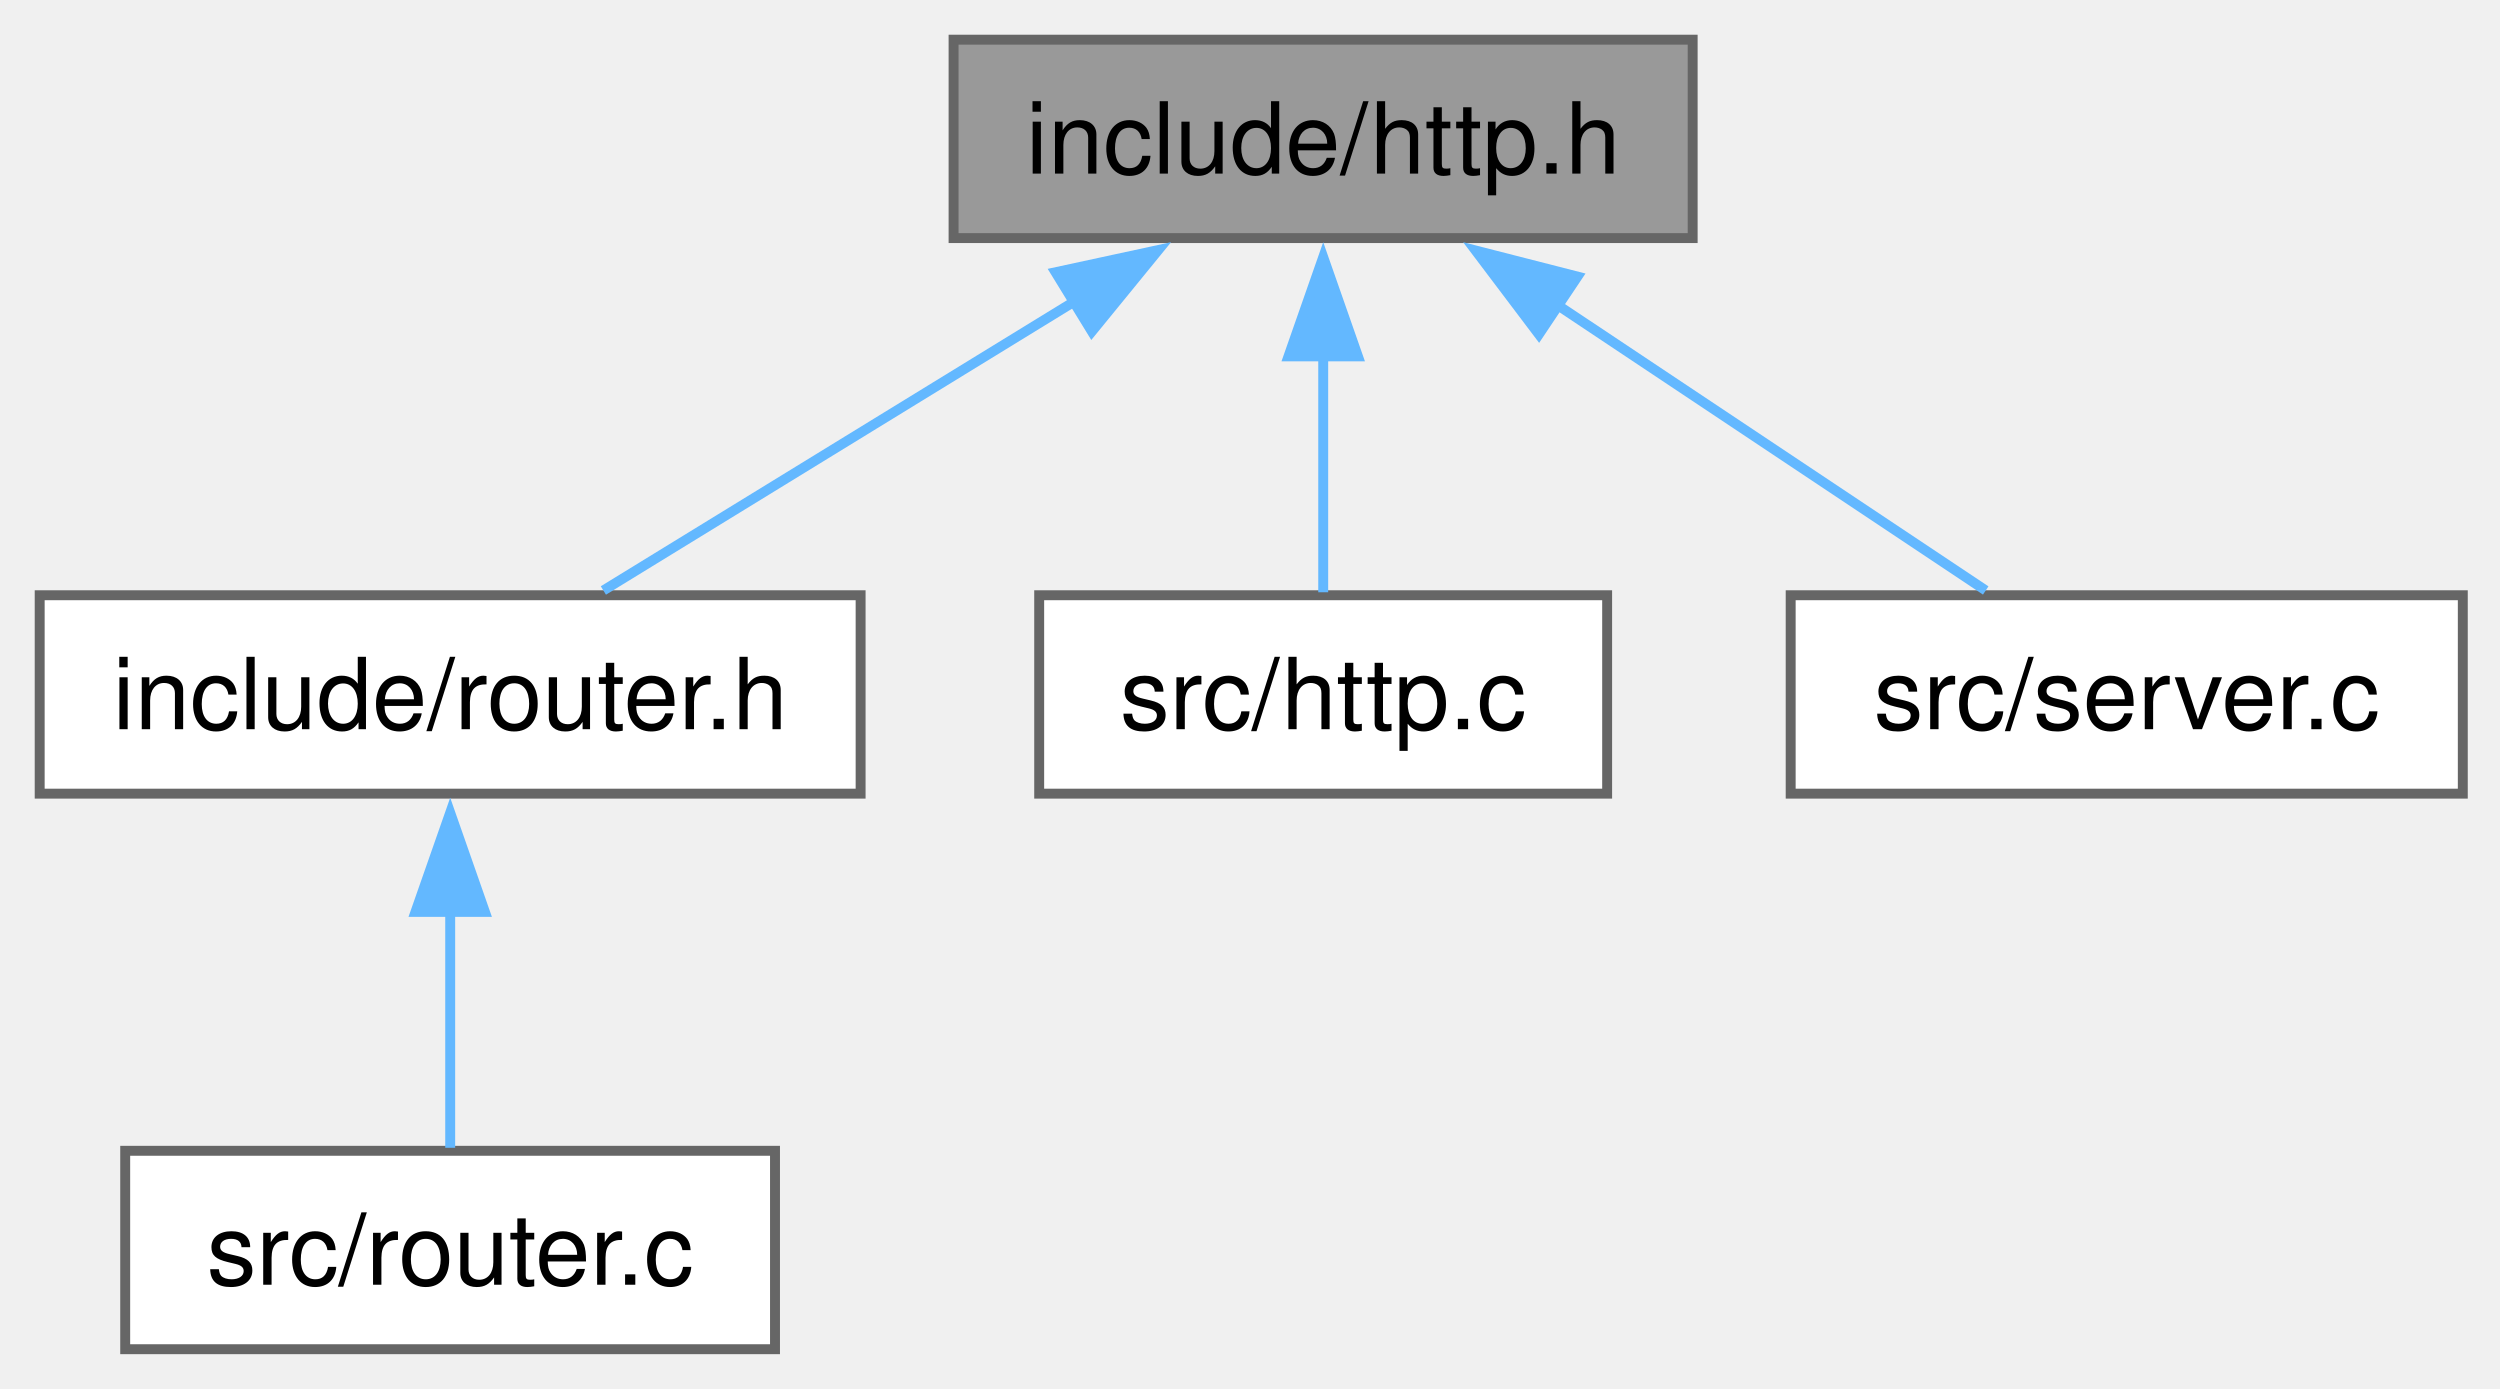
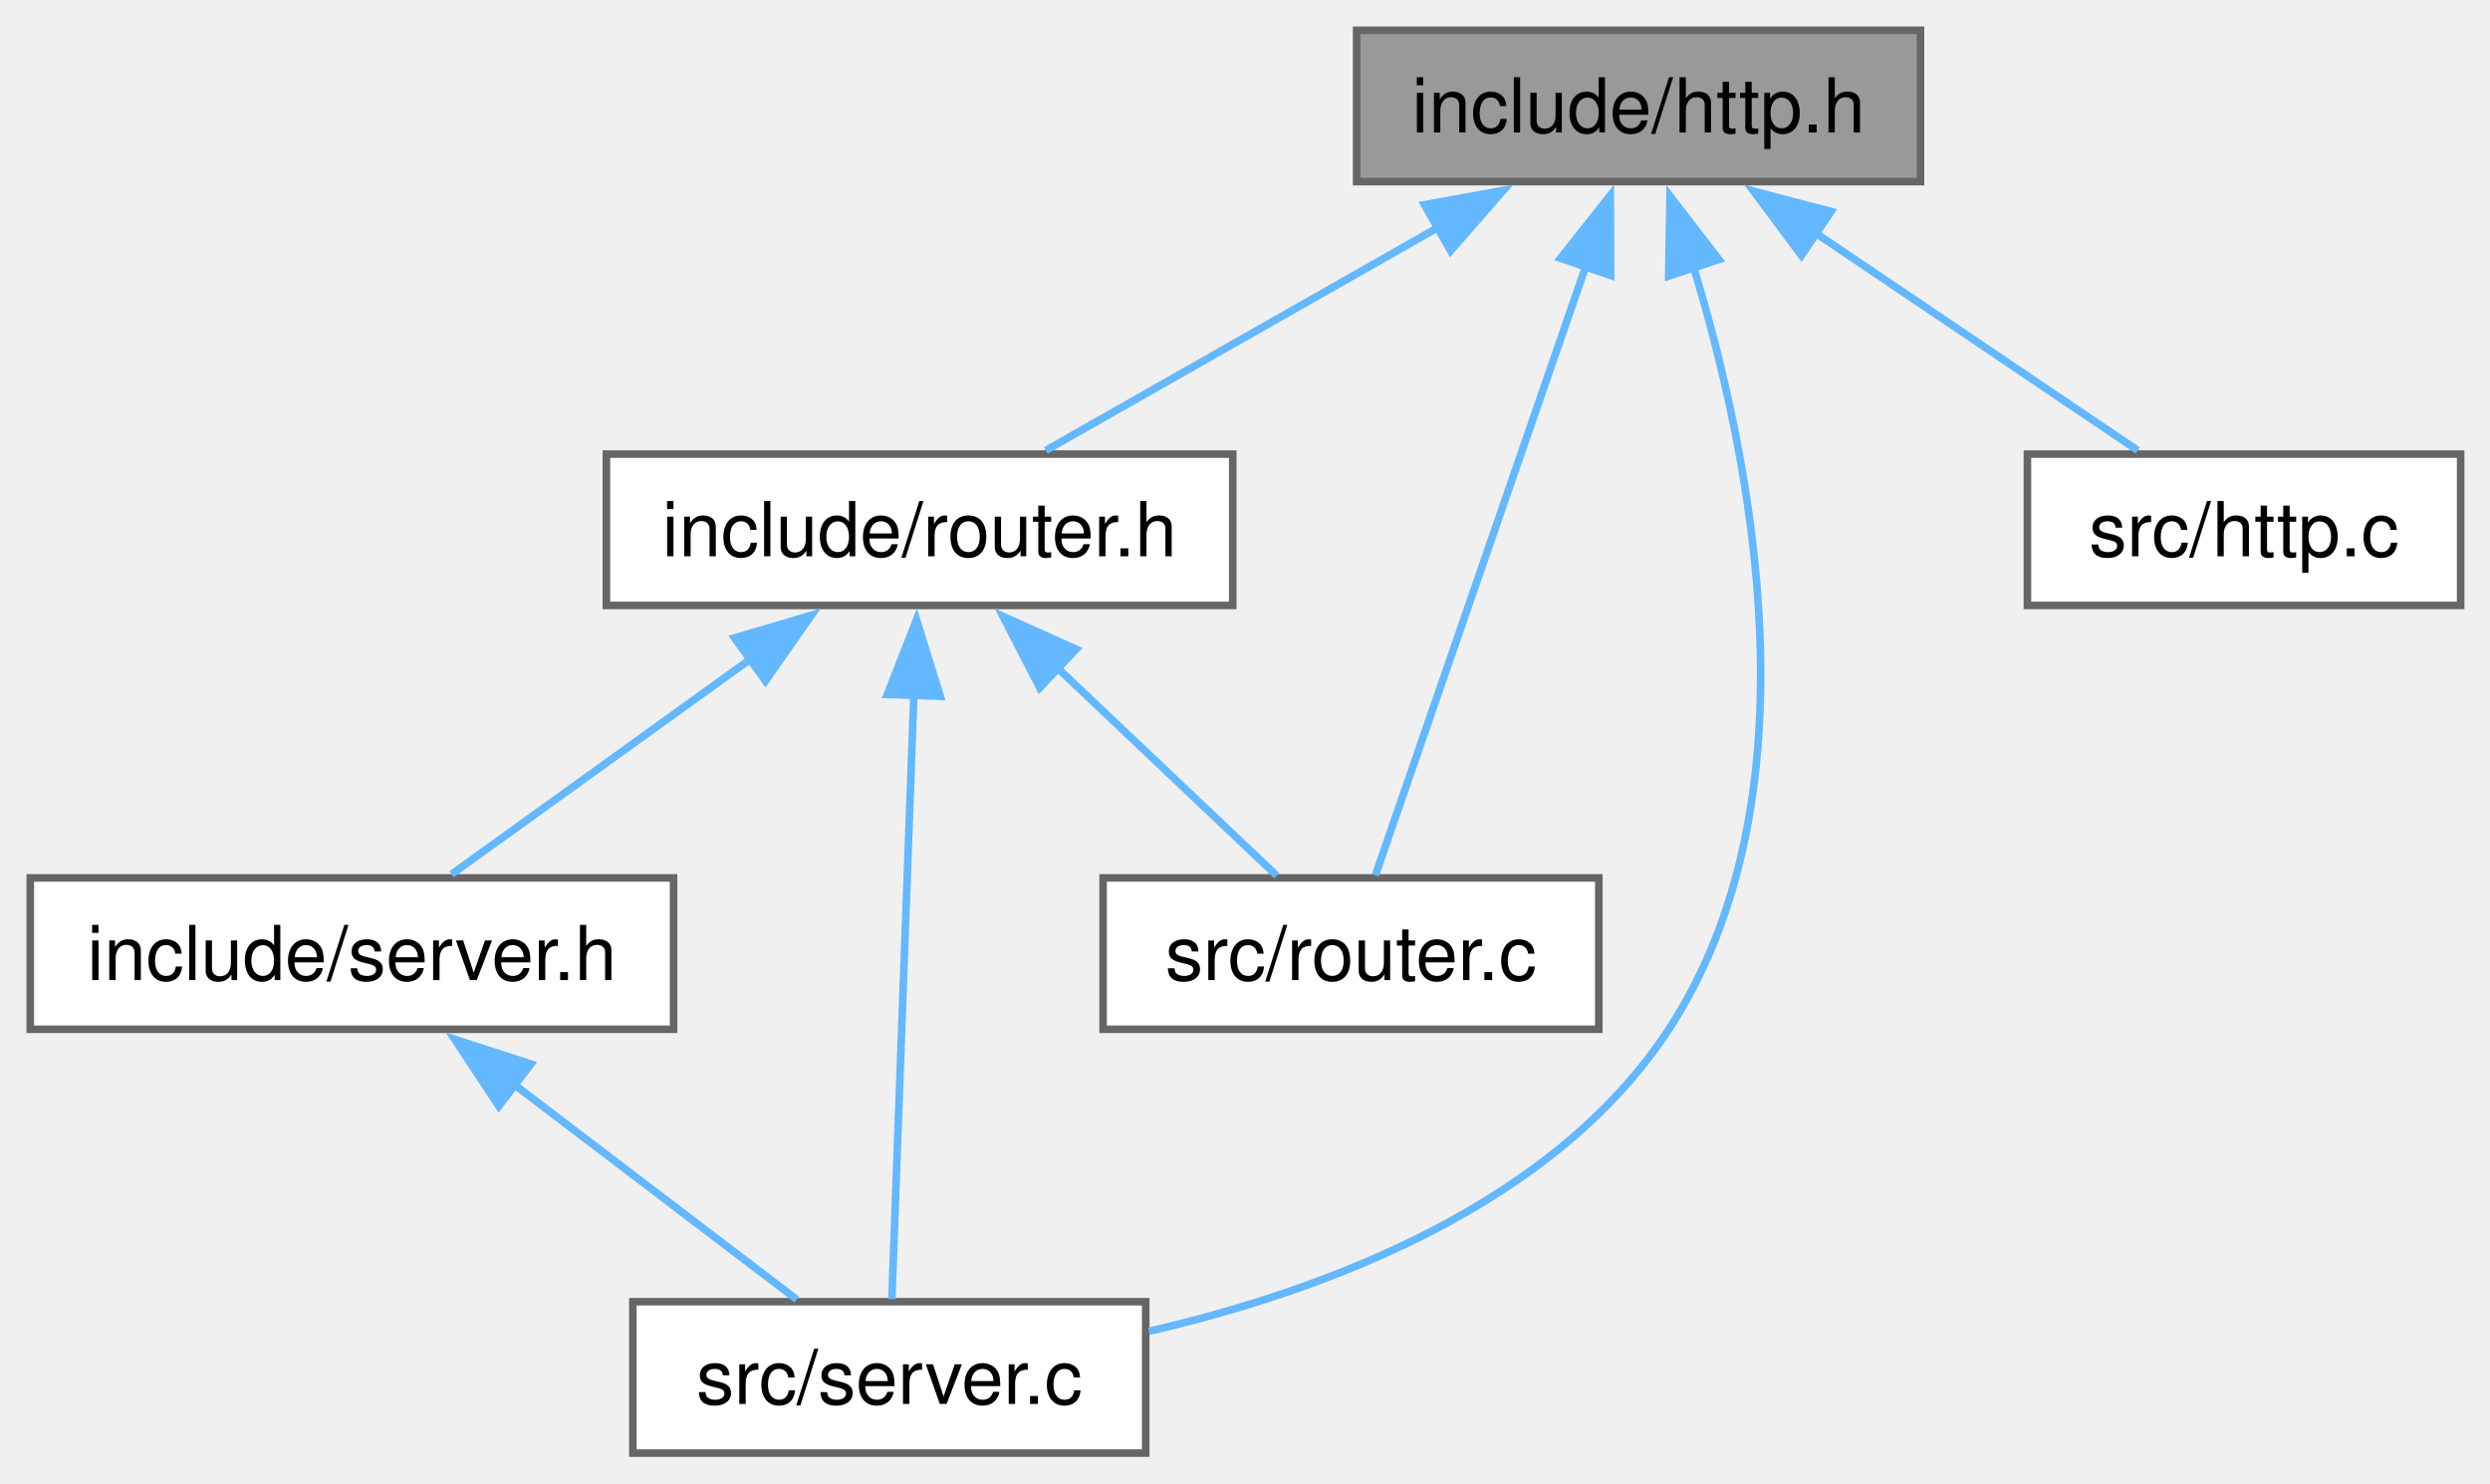
- <svg xmlns="http://www.w3.org/2000/svg" xmlns:xlink="http://www.w3.org/1999/xlink" width="252pt" height="140pt" viewBox="0.00 0.00 252.00 140.00">
-   <g id="graph0" class="graph" transform="scale(1 1) rotate(0) translate(4 136)">
+ <svg xmlns="http://www.w3.org/2000/svg" xmlns:xlink="http://www.w3.org/1999/xlink" width="329pt" height="196pt" viewBox="0.00 0.00 329.00 196.00">
+   <g id="graph0" class="graph" transform="scale(1 1) rotate(0) translate(4 192)">
    <g id="Node000001" class="node">
      <g id="a_Node000001">
        <a xlink:title=" ">
-           <polygon fill="#999999" stroke="#666666" points="166.62,-132 92.12,-132 92.12,-112 166.62,-112 166.62,-132" />
-           <text xml:space="preserve" text-anchor="middle" x="129.38" y="-118.5" font-family="Helvetica,sans-Serif" font-size="10.00">include/http.h</text>
+           <polygon fill="#999999" stroke="#666666" points="249.75,-188 175.25,-188 175.25,-168 249.75,-168 249.75,-188" />
+           <text xml:space="preserve" text-anchor="middle" x="212.5" y="-174.5" font-family="Helvetica,sans-Serif" font-size="10.00">include/http.h</text>
        </a>
      </g>
    </g>
    <g id="Node000002" class="node">
      <g id="a_Node000002">
        <a xlink:href="router_8h.html" target="_top" xlink:title=" ">
-           <polygon fill="white" stroke="#666666" points="82.75,-76 0,-76 0,-56 82.75,-56 82.75,-76" />
-           <text xml:space="preserve" text-anchor="middle" x="41.38" y="-62.5" font-family="Helvetica,sans-Serif" font-size="10.00">include/router.h</text>
+           <polygon fill="white" stroke="#666666" points="158.88,-132 76.12,-132 76.12,-112 158.88,-112 158.88,-132" />
+           <text xml:space="preserve" text-anchor="middle" x="117.5" y="-118.5" font-family="Helvetica,sans-Serif" font-size="10.00">include/router.h</text>
        </a>
      </g>
    </g>
    <g id="edge1_Node000001_Node000002" class="edge">
      <g id="a_edge1_Node000001_Node000002">
        <a xlink:title=" ">
-           <path fill="none" stroke="#63b8ff" d="M104.62,-105.81C89.27,-96.39 70.03,-84.58 56.82,-76.48" />
-           <polygon fill="#63b8ff" stroke="#63b8ff" points="102.4,-108.56 112.76,-110.8 106.06,-102.59 102.4,-108.56" />
+           <path fill="none" stroke="#63b8ff" d="M186.25,-162.08C169.6,-152.62 148.57,-140.66 134.18,-132.48" />
+           <polygon fill="#63b8ff" stroke="#63b8ff" points="184.21,-164.95 194.64,-166.85 187.67,-158.86 184.21,-164.95" />
        </a>
      </g>
    </g>
    <g id="Node000004" class="node">
      <g id="a_Node000004">
-         <a xlink:href="http_8c.html" target="_top" xlink:title=" ">
-           <polygon fill="white" stroke="#666666" points="158,-76 100.75,-76 100.75,-56 158,-56 158,-76" />
-           <text xml:space="preserve" text-anchor="middle" x="129.38" y="-62.5" font-family="Helvetica,sans-Serif" font-size="10.00">src/http.c</text>
+         <a xlink:href="server_8c.html" target="_top" xlink:title=" ">
+           <polygon fill="white" stroke="#666666" points="147.38,-20 79.62,-20 79.62,0 147.38,0 147.38,-20" />
+           <text xml:space="preserve" text-anchor="middle" x="113.5" y="-6.5" font-family="Helvetica,sans-Serif" font-size="10.00">src/server.c</text>
        </a>
      </g>
    </g>
-     <g id="edge3_Node000001_Node000004" class="edge">
-       <g id="a_edge3_Node000001_Node000004">
+     <g id="edge8_Node000001_Node000004" class="edge">
+       <g id="a_edge8_Node000001_Node000004">
        <a xlink:title=" ">
-           <path fill="none" stroke="#63b8ff" d="M129.38,-100.13C129.38,-91.9 129.38,-82.85 129.38,-76.3" />
-           <polygon fill="#63b8ff" stroke="#63b8ff" points="125.88,-100.08 129.38,-110.08 132.88,-100.08 125.88,-100.08" />
+           <path fill="none" stroke="#63b8ff" d="M219.7,-156.92C227.53,-131.26 236.47,-86.52 216.5,-56 201.38,-32.89 171.51,-21.58 147.81,-16.09" />
+           <polygon fill="#63b8ff" stroke="#63b8ff" points="216.48,-155.51 216.65,-166.1 223.12,-157.71 216.48,-155.51" />
        </a>
      </g>
    </g>
    <g id="Node000005" class="node">
      <g id="a_Node000005">
-         <a xlink:href="server_8c.html" target="_top" xlink:title=" ">
-           <polygon fill="white" stroke="#666666" points="244.25,-76 176.5,-76 176.5,-56 244.25,-56 244.25,-76" />
-           <text xml:space="preserve" text-anchor="middle" x="210.38" y="-62.5" font-family="Helvetica,sans-Serif" font-size="10.00">src/server.c</text>
+         <a xlink:href="router_8c.html" target="_top" xlink:title=" ">
+           <polygon fill="white" stroke="#666666" points="207.25,-76 141.75,-76 141.75,-56 207.25,-56 207.25,-76" />
+           <text xml:space="preserve" text-anchor="middle" x="174.5" y="-62.5" font-family="Helvetica,sans-Serif" font-size="10.00">src/router.c</text>
        </a>
      </g>
    </g>
-     <g id="edge4_Node000001_Node000005" class="edge">
-       <g id="a_edge4_Node000001_Node000005">
+     <g id="edge7_Node000001_Node000005" class="edge">
+       <g id="a_edge7_Node000001_Node000005">
        <a xlink:title=" ">
-           <path fill="none" stroke="#63b8ff" d="M152.97,-105.27C166.96,-95.94 184.23,-84.43 196.16,-76.48" />
-           <polygon fill="#63b8ff" stroke="#63b8ff" points="151.12,-102.3 144.74,-110.75 155.01,-108.12 151.12,-102.3" />
+           <path fill="none" stroke="#63b8ff" d="M205.58,-156.97C197.32,-133.07 183.87,-94.11 177.73,-76.35" />
+           <polygon fill="#63b8ff" stroke="#63b8ff" points="202.19,-157.88 208.77,-166.19 208.81,-155.6 202.19,-157.88" />
+         </a>
+       </g>
+     </g>
+     <g id="Node000006" class="node">
+       <g id="a_Node000006">
+         <a xlink:href="http_8c.html" target="_top" xlink:title=" ">
+           <polygon fill="white" stroke="#666666" points="321.12,-132 263.88,-132 263.88,-112 321.12,-112 321.12,-132" />
+           <text xml:space="preserve" text-anchor="middle" x="292.5" y="-118.5" font-family="Helvetica,sans-Serif" font-size="10.00">src/http.c</text>
+         </a>
+       </g>
+     </g>
+     <g id="edge6_Node000001_Node000006" class="edge">
+       <g id="a_edge6_Node000001_Node000006">
+         <a xlink:title=" ">
+           <path fill="none" stroke="#63b8ff" d="M235.8,-161.27C249.62,-151.94 266.68,-140.43 278.46,-132.48" />
+           <polygon fill="#63b8ff" stroke="#63b8ff" points="234.02,-158.25 227.69,-166.75 237.94,-164.05 234.02,-158.25" />
        </a>
      </g>
    </g>
    <g id="Node000003" class="node">
      <g id="a_Node000003">
-         <a xlink:href="router_8c.html" target="_top" xlink:title=" ">
-           <polygon fill="white" stroke="#666666" points="74.12,-20 8.62,-20 8.62,0 74.12,0 74.12,-20" />
-           <text xml:space="preserve" text-anchor="middle" x="41.38" y="-6.5" font-family="Helvetica,sans-Serif" font-size="10.00">src/router.c</text>
+         <a xlink:href="server_8h.html" target="_top" xlink:title=" ">
+           <polygon fill="white" stroke="#666666" points="85,-76 0,-76 0,-56 85,-56 85,-76" />
+           <text xml:space="preserve" text-anchor="middle" x="42.5" y="-62.5" font-family="Helvetica,sans-Serif" font-size="10.00">include/server.h</text>
        </a>
      </g>
    </g>
    <g id="edge2_Node000002_Node000003" class="edge">
      <g id="a_edge2_Node000002_Node000003">
        <a xlink:title=" ">
-           <path fill="none" stroke="#63b8ff" d="M41.38,-44.13C41.38,-35.9 41.38,-26.85 41.38,-20.3" />
-           <polygon fill="#63b8ff" stroke="#63b8ff" points="37.88,-44.08 41.38,-54.08 44.88,-44.08 37.88,-44.08" />
+           <path fill="none" stroke="#63b8ff" d="M95.28,-105C82.39,-95.72 66.6,-84.35 55.67,-76.48" />
+           <polygon fill="#63b8ff" stroke="#63b8ff" points="93.05,-107.71 103.21,-110.71 97.14,-102.03 93.05,-107.71" />
+         </a>
+       </g>
+     </g>
+     <g id="edge5_Node000002_Node000004" class="edge">
+       <g id="a_edge5_Node000002_Node000004">
+         <a xlink:title=" ">
+           <path fill="none" stroke="#63b8ff" d="M116.75,-100.31C115.88,-76.36 114.48,-37.95 113.84,-20.35" />
+           <polygon fill="#63b8ff" stroke="#63b8ff" points="113.24,-100.24 117.1,-110.11 120.24,-99.99 113.24,-100.24" />
+         </a>
+       </g>
+     </g>
+     <g id="edge4_Node000002_Node000005" class="edge">
+       <g id="a_edge4_Node000002_Node000005">
+         <a xlink:title=" ">
+           <path fill="none" stroke="#63b8ff" d="M135.61,-103.85C145.24,-94.72 156.71,-83.86 164.69,-76.3" />
+           <polygon fill="#63b8ff" stroke="#63b8ff" points="133.38,-101.13 128.53,-110.55 138.19,-106.22 133.38,-101.13" />
+         </a>
+       </g>
+     </g>
+     <g id="edge3_Node000003_Node000004" class="edge">
+       <g id="a_edge3_Node000003_Node000004">
+         <a xlink:title=" ">
+           <path fill="none" stroke="#63b8ff" d="M63.96,-48.68C76.17,-39.39 91.03,-28.09 101.27,-20.3" />
+           <polygon fill="#63b8ff" stroke="#63b8ff" points="61.91,-45.84 56.07,-54.68 66.15,-51.41 61.91,-45.84" />
        </a>
      </g>
    </g>
  </g>
</svg>
